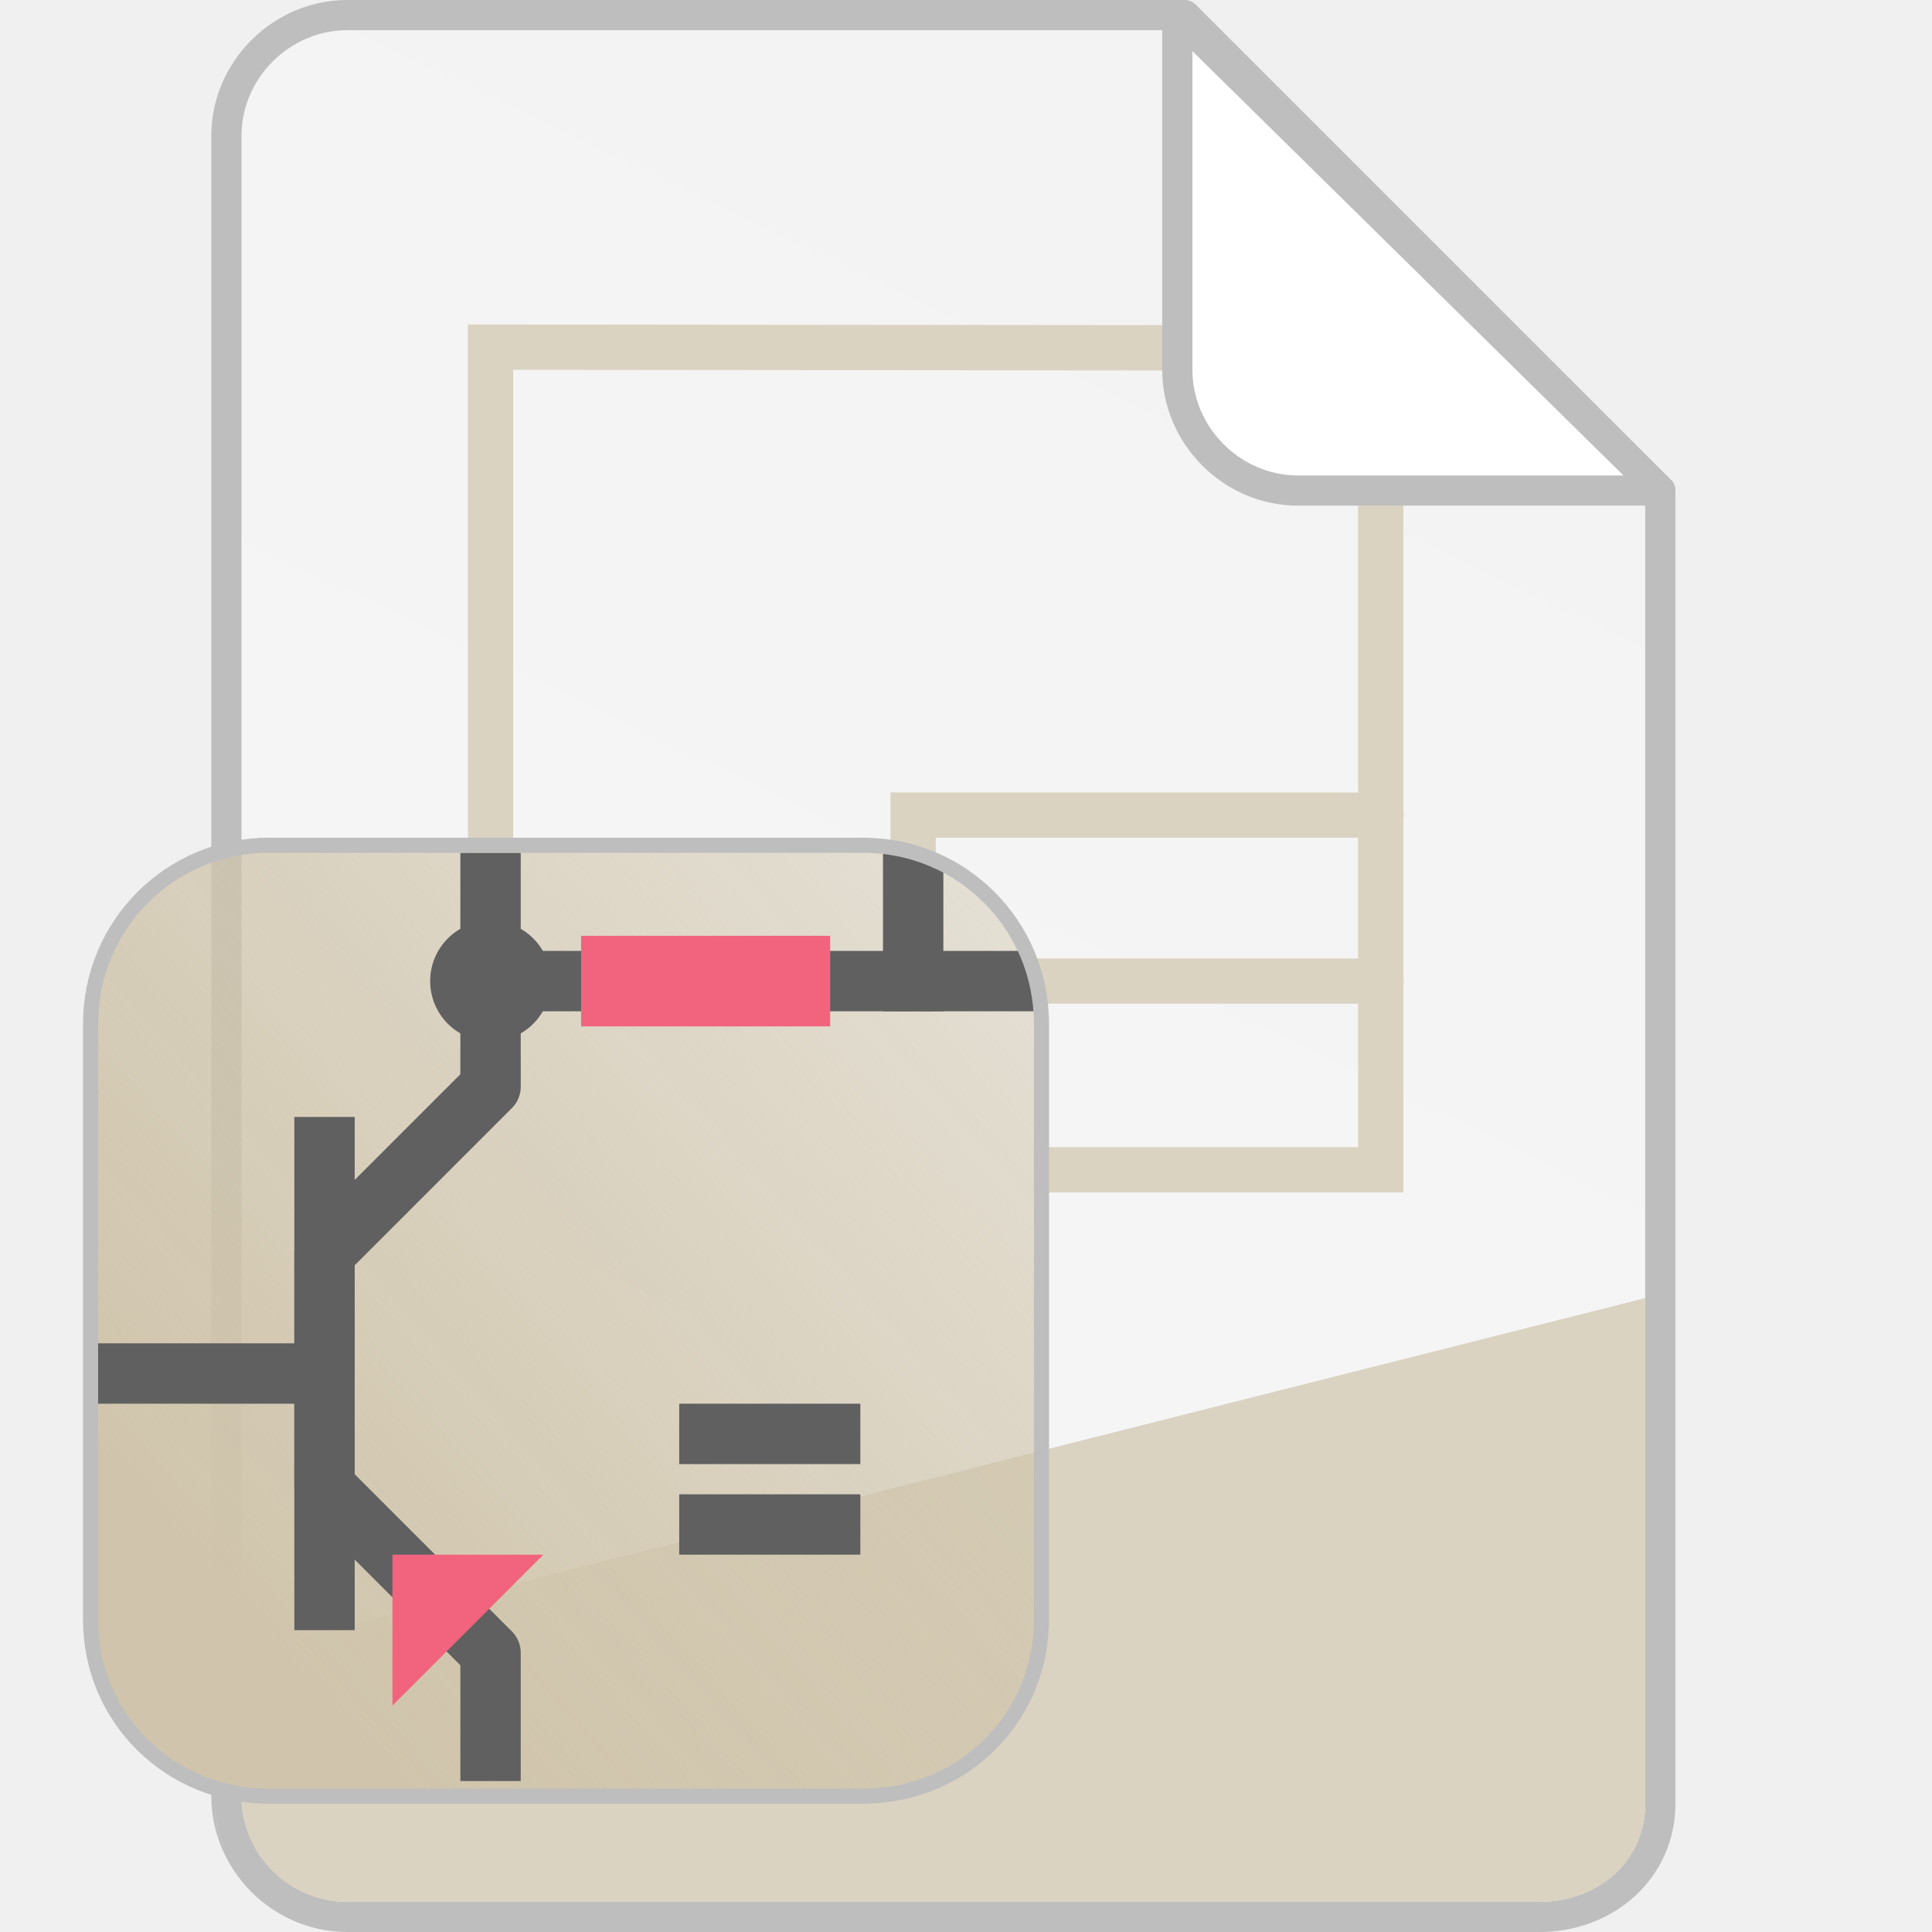
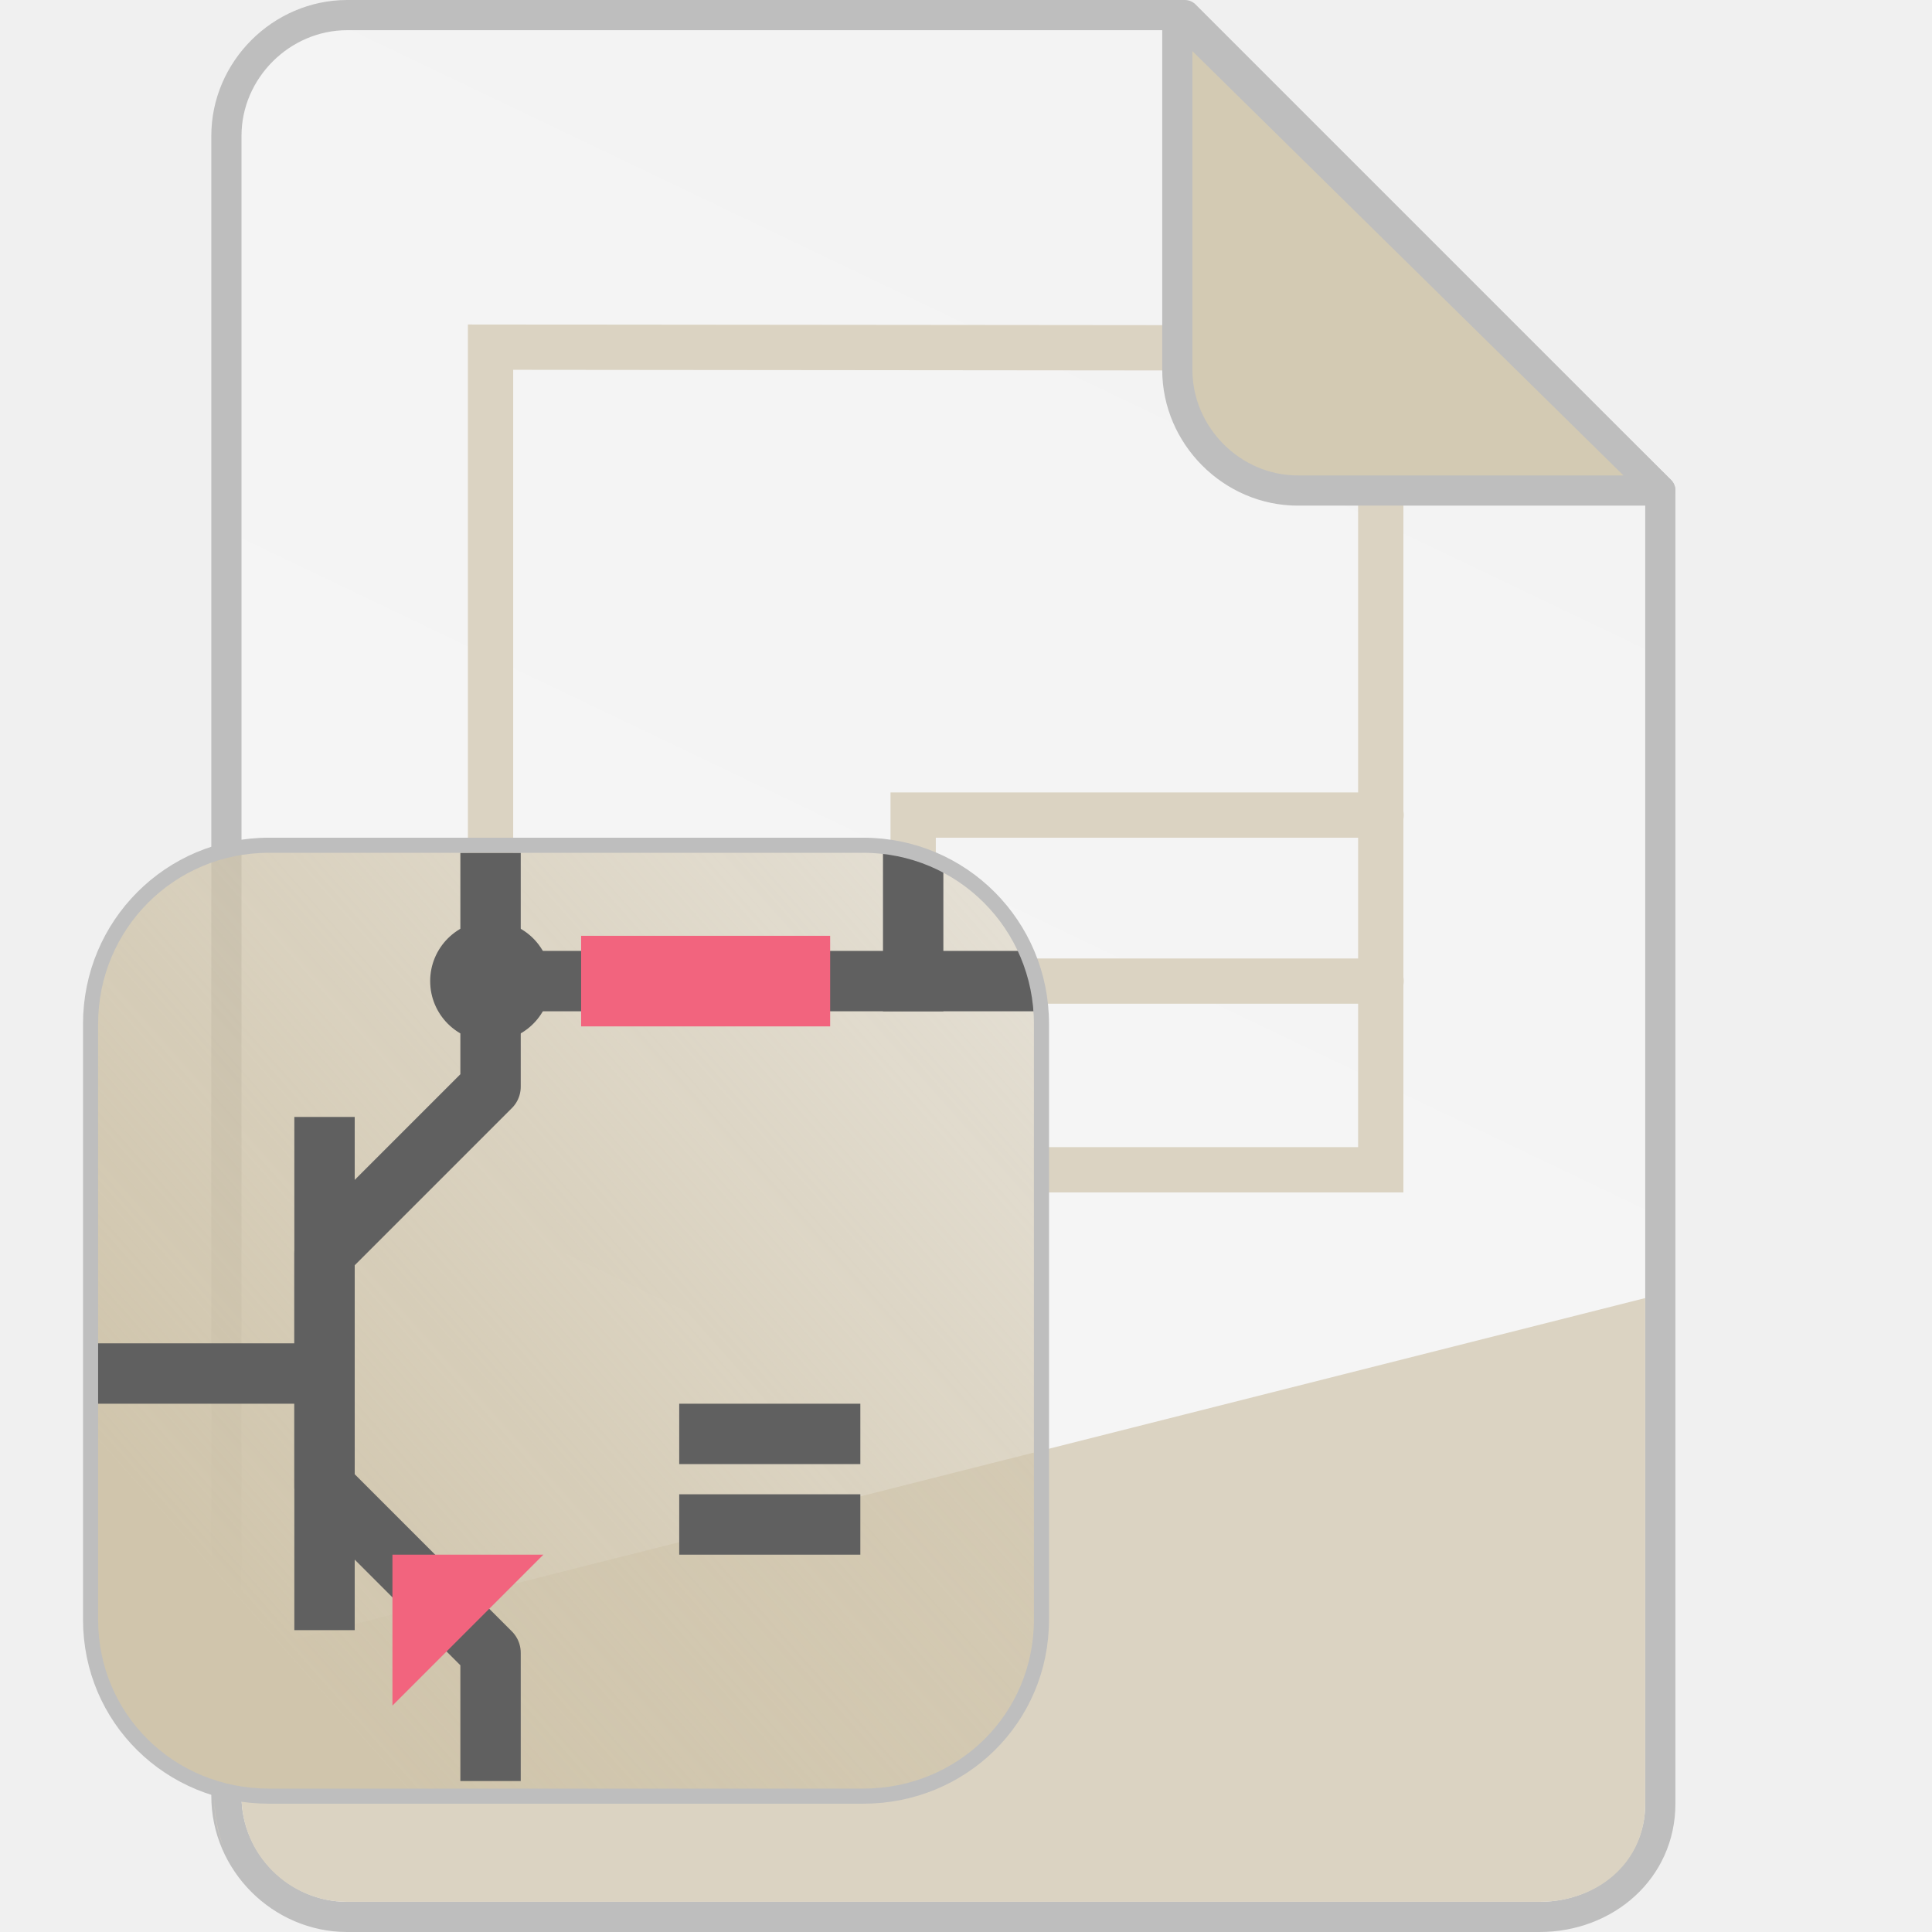
<svg xmlns="http://www.w3.org/2000/svg" xmlns:xlink="http://www.w3.org/1999/xlink" id="Слой_1" data-name="Слой 1" viewBox="0 0 256 256" version="1.1" width="256" height="256">
  <defs id="defs159429">
    <marker style="overflow:visible" id="marker3727" refX="0" refY="0" orient="auto">
      <path transform="matrix(0.2,0,0,0.2,1.48,0.2)" style="fill:#c9ddc9;fill-opacity:1;fill-rule:evenodd;stroke:#c9ddc9;stroke-width:1pt;stroke-opacity:1" d="m -2.5,-1 c 0,2.76 -2.24,5 -5,5 -2.76,0 -5,-2.24 -5,-5 0,-2.76 2.24,-5 5,-5 2.76,0 5,2.24 5,5 z" id="path3725" />
    </marker>
    <style id="style159427">.cls-1{fill:#1a81c4;}</style>
    <linearGradient xlink:href="#radialGradient1350" id="linearGradient5941" gradientUnits="userSpaceOnUse" gradientTransform="matrix(3.72454,0,0,3.72454,365.2063,282.4442)" x1="-160.867" y1="118.533" x2="-67.733" y2="-76.2" />
    <radialGradient id="radialGradient1350" cx="50.009" cy="23.272" r="28.023" gradientTransform="matrix(0,-0.4596185,0.818261,0,80.07145,-81.23916)" gradientUnits="userSpaceOnUse">
      <stop offset="0" stop-color="#2b4bed" id="stop1346" style="stop-color:#ffffff;stop-opacity:1" />
      <stop offset="1" stop-color="#2b2fb7" id="stop1348" style="stop-color:#f3f3f3;stop-opacity:1" />
    </radialGradient>
    <radialGradient id="radialGradient1350-3" cx="50.009" cy="23.272" r="28.023" gradientTransform="matrix(0,-0.4596185,0.818261,0,80.07145,-81.23916)" gradientUnits="userSpaceOnUse">
      <stop offset="0" stop-color="#2b4bed" id="stop1346-6" style="stop-color:#ffffff;stop-opacity:1" />
      <stop offset="1" stop-color="#2b2fb7" id="stop1348-7" style="stop-color:#f3f3f3;stop-opacity:1" />
    </radialGradient>
    <clipPath clipPathUnits="userSpaceOnUse" id="clipPath1720">
      <rect style="fill:none;fill-opacity:1;stroke:#333333;stroke-width:2;stroke-linecap:round;stroke-linejoin:round;stroke-miterlimit:4;stroke-dasharray:none;stroke-opacity:1" id="rect1722" width="16" height="16" x="8" y="5" ry="2.656" />
    </clipPath>
    <clipPath clipPathUnits="userSpaceOnUse" id="clipPath2395">
      <rect style="fill:none;fill-opacity:1;stroke:#333333;stroke-width:2;stroke-linecap:round;stroke-linejoin:round;stroke-miterlimit:4;stroke-dasharray:none;stroke-opacity:1" id="rect2393" width="16" height="16" x="8" y="5" ry="2.656" />
    </clipPath>
    <radialGradient id="radialGradient1350-5" cx="50.009" cy="23.272" r="28.023" gradientTransform="matrix(0,-0.4596185,0.818261,0,80.07145,-81.23916)" gradientUnits="userSpaceOnUse">
      <stop offset="0" stop-color="#2b4bed" id="stop1346-3" style="stop-color:#ffffff;stop-opacity:1" />
      <stop offset="1" stop-color="#2b2fb7" id="stop1348-5" style="stop-color:#f3f3f3;stop-opacity:1" />
    </radialGradient>
    <radialGradient id="radialGradient2461" cx="50.009" cy="23.272" r="28.023" gradientTransform="matrix(0,-0.4596185,0.818261,0,80.07145,-81.23916)" gradientUnits="userSpaceOnUse">
      <stop offset="0" stop-color="#2b4bed" id="stop2457" style="stop-color:#ffffff;stop-opacity:1" />
      <stop offset="1" stop-color="#2b2fb7" id="stop2459" style="stop-color:#f3f3f3;stop-opacity:1" />
    </radialGradient>
    <clipPath clipPathUnits="userSpaceOnUse" id="clipPath1720-0">
      <rect style="fill:none;fill-opacity:1;stroke:#333333;stroke-width:2;stroke-linecap:round;stroke-linejoin:round;stroke-miterlimit:4;stroke-dasharray:none;stroke-opacity:1" id="rect1722-9" width="16" height="16" x="8" y="5" ry="2.656" />
    </clipPath>
    <clipPath clipPathUnits="userSpaceOnUse" id="clipPath2473">
      <rect style="fill:none;fill-opacity:1;stroke:#333333;stroke-width:2;stroke-linecap:round;stroke-linejoin:round;stroke-miterlimit:4;stroke-dasharray:none;stroke-opacity:1" id="rect2471" width="16" height="16" x="8" y="5" ry="2.656" />
    </clipPath>
    <radialGradient id="radialGradient1350-7" cx="50.009" cy="23.272" r="28.023" gradientTransform="matrix(0,-0.4596185,0.818261,0,80.07145,-81.23916)" gradientUnits="userSpaceOnUse">
      <stop offset="0" stop-color="#2b4bed" id="stop1346-36" style="stop-color:#ffffff;stop-opacity:1" />
      <stop offset="1" stop-color="#2b2fb7" id="stop1348-1" style="stop-color:#f3f3f3;stop-opacity:1" />
    </radialGradient>
    <radialGradient id="radialGradient2612" cx="50.009" cy="23.272" r="28.023" gradientTransform="matrix(0,-0.4596185,0.818261,0,80.07145,-81.23916)" gradientUnits="userSpaceOnUse">
      <stop offset="0" stop-color="#2b4bed" id="stop2608" style="stop-color:#ffffff;stop-opacity:1" />
      <stop offset="1" stop-color="#2b2fb7" id="stop2610" style="stop-color:#f3f3f3;stop-opacity:1" />
    </radialGradient>
    <clipPath clipPathUnits="userSpaceOnUse" id="clipPath1720-7">
      <rect style="fill:none;fill-opacity:1;stroke:#333333;stroke-width:2;stroke-linecap:round;stroke-linejoin:round;stroke-miterlimit:4;stroke-dasharray:none;stroke-opacity:1" id="rect1722-8" width="16" height="16" x="8" y="5" ry="2.656" />
    </clipPath>
    <clipPath clipPathUnits="userSpaceOnUse" id="clipPath2624">
      <rect style="fill:none;fill-opacity:1;stroke:#333333;stroke-width:2;stroke-linecap:round;stroke-linejoin:round;stroke-miterlimit:4;stroke-dasharray:none;stroke-opacity:1" id="rect2622" width="16" height="16" x="8" y="5" ry="2.656" />
    </clipPath>
    <radialGradient id="radialGradient1350-36" cx="50.009" cy="23.272" r="28.023" gradientTransform="matrix(0,-0.4596185,0.818261,0,80.07145,-81.23916)" gradientUnits="userSpaceOnUse">
      <stop offset="0" stop-color="#2b4bed" id="stop1346-7" style="stop-color:#ffffff;stop-opacity:1" />
      <stop offset="1" stop-color="#2b2fb7" id="stop1348-53" style="stop-color:#f3f3f3;stop-opacity:1" />
    </radialGradient>
    <linearGradient id="linearGradient5976">
      <stop style="stop-color:#d0c5ac;stop-opacity:1;" offset="0" id="stop5972" />
      <stop style="stop-color:#d0c5ac;stop-opacity:0;" offset="1" id="stop5974" />
    </linearGradient>
    <linearGradient xlink:href="#linearGradient5976" id="linearGradient1260" gradientUnits="userSpaceOnUse" gradientTransform="matrix(3.626218,0,0,3.746458,361.1039,599.6952)" x1="-93.133" y1="-105.833" x2="-42.333" y2="-152.4" />
  </defs>
  <g id="g937">
    <path id="path5939" style="fill:url(#linearGradient5941);fill-opacity:1;stroke:#bebebe;stroke-width:4;stroke-linecap:square;stroke-linejoin:round;stroke-miterlimit:4;stroke-dasharray:none;stroke-dashoffset:0;stroke-opacity:1;paint-order:normal" d="m 46,2 h 111 l 63,63 v 174 c 0,8.735 -7.265,15 -16,15 H 46 c -8.735,0 -16,-7.265 -16,-16 V 18 C 30,9.265 37.265,2.011 46,2 Z" />
    <path id="path5956" style="fill:#dbd3c2;fill-opacity:1;stroke:none;stroke-width:0.745;stroke-linecap:square;stroke-linejoin:round;stroke-miterlimit:4;stroke-dasharray:none;stroke-dashoffset:0;stroke-opacity:1;paint-order:normal" d="M 218,172 32,219 v 19 c 0,7.736 6.265,14 14,14 h 158 c 7.735,0 14.043,-5.265 14,-13 z M 28.424,238.371 v 0.371 c 0,2.267 0.492,4.407 1.346,6.351 -0.858,-2.073 -1.346,-4.339 -1.346,-6.722 z" />
    <path style="fill:none;stroke:#dbd3c2;stroke-width:6;stroke-linecap:square;stroke-miterlimit:4;stroke-dasharray:none;stroke-opacity:1;paint-order:fill markers stroke" d="M 65.001,118 65,46 182.957,46.113 V 155 H 140" id="path880" />
    <path style="color:#000000;font-style:normal;font-variant:normal;font-weight:normal;font-stretch:normal;font-size:medium;line-height:normal;font-family:sans-serif;font-variant-ligatures:normal;font-variant-position:normal;font-variant-caps:normal;font-variant-numeric:normal;font-variant-alternates:normal;font-variant-east-asian:normal;font-feature-settings:normal;font-variation-settings:normal;text-indent:0;text-align:start;text-decoration:none;text-decoration-line:none;text-decoration-style:solid;text-decoration-color:#000000;letter-spacing:normal;word-spacing:normal;text-transform:none;writing-mode:lr-tb;direction:ltr;text-orientation:mixed;dominant-baseline:auto;baseline-shift:baseline;text-anchor:start;white-space:normal;shape-padding:0;shape-margin:0;inline-size:0;clip-rule:nonzero;display:inline;overflow:visible;visibility:visible;isolation:auto;mix-blend-mode:normal;color-interpolation:sRGB;color-interpolation-filters:linearRGB;solid-color:#000000;solid-opacity:1;vector-effect:none;fill:#000000;fill-opacity:0;fill-rule:nonzero;stroke:none;stroke-width:5.214;stroke-linecap:round;stroke-linejoin:miter;stroke-miterlimit:4;stroke-dasharray:none;stroke-dashoffset:0;stroke-opacity:1;paint-order:fill markers stroke;color-rendering:auto;image-rendering:auto;shape-rendering:auto;text-rendering:auto;enable-background:accumulate;stop-color:#000000" d="m 107.018,43.577 h 59.127 c 1.092,0 1.971,0.879 1.971,1.971 v 27.593 c 0,1.092 -0.879,1.971 -1.971,1.971 h -59.127 c -1.092,0 -1.971,-0.879 -1.971,-1.971 V 45.548 c 0,-1.092 0.879,-1.971 1.971,-1.971 z" id="path6035" />
-     <path id="path5943" style="fill:#ffffff;fill-opacity:1;stroke:#bebebe;stroke-width:4;stroke-linecap:square;stroke-linejoin:round;stroke-miterlimit:4;stroke-dasharray:none;stroke-dashoffset:0;stroke-opacity:1;paint-order:normal" d="m 156,2 v 47 c 0,8.735 7.265,16.013 16,16 h 48 z" />
+     <path id="path5943" style="fill:#d3cab3;fill-opacity:1;stroke:#bebebe;stroke-width:4;stroke-linecap:square;stroke-linejoin:round;stroke-miterlimit:4;stroke-dasharray:none;stroke-dashoffset:0;stroke-opacity:1;paint-order:normal" d="m 156,2 v 47 c 0,8.735 7.265,16.013 16,16 h 48 z" />
    <path style="fill:none;stroke:#dbd3c2;stroke-width:6;stroke-linecap:round;stroke-miterlimit:4;stroke-dasharray:none;stroke-opacity:1;paint-order:fill markers stroke" d="m 183,108 h -62 v 20" id="path3265" />
    <path style="fill:none;stroke:#dbd3c2;stroke-width:6;stroke-linecap:round;stroke-miterlimit:4;stroke-dasharray:none;stroke-opacity:1;paint-order:fill markers stroke" d="M 183,130 H 122" id="path1203" />
    <path style="color:#000000;font-style:normal;font-variant:normal;font-weight:normal;font-stretch:normal;font-size:medium;line-height:normal;font-family:sans-serif;font-variant-ligatures:normal;font-variant-position:normal;font-variant-caps:normal;font-variant-numeric:normal;font-variant-alternates:normal;font-variant-east-asian:normal;font-feature-settings:normal;font-variation-settings:normal;text-indent:0;text-align:start;text-decoration:none;text-decoration-line:none;text-decoration-style:solid;text-decoration-color:#000000;letter-spacing:normal;word-spacing:normal;text-transform:none;writing-mode:lr-tb;direction:ltr;text-orientation:mixed;dominant-baseline:auto;baseline-shift:baseline;text-anchor:start;white-space:normal;shape-padding:0;shape-margin:0;inline-size:0;clip-rule:nonzero;display:inline;overflow:visible;visibility:visible;isolation:auto;mix-blend-mode:normal;color-interpolation:sRGB;color-interpolation-filters:linearRGB;solid-color:#000000;solid-opacity:1;vector-effect:none;fill:url(#linearGradient1260);fill-opacity:1;fill-rule:nonzero;stroke:none;stroke-width:2.014;stroke-linecap:square;stroke-linejoin:round;stroke-miterlimit:4;stroke-dasharray:none;stroke-dashoffset:0;stroke-opacity:1;paint-order:markers stroke fill;color-rendering:auto;image-rendering:auto;shape-rendering:auto;text-rendering:auto;enable-background:accumulate;stop-color:#000000" d="M 35.625,112 H 114.375 c 13.088,0 23.625,10.559 23.625,23.676 V 214.594 C 138,227.711 127.463,238 114.375,238 H 35.625 C 22.537,238 12,227.711 12,214.594 V 135.676 C 12,122.559 22.537,112 35.625,112 Z" id="path1600" />
    <path style="fill:#dbd3c2;fill-opacity:1;stroke:#606060;stroke-width:8;stroke-linecap:square;stroke-linejoin:round;stroke-miterlimit:4;stroke-dasharray:none;stroke-opacity:1;paint-order:fill markers stroke" d="M 110,190 H 94" id="path1205" />
    <path style="fill:#dbd3c2;fill-opacity:1;stroke:#606060;stroke-width:8;stroke-linecap:square;stroke-linejoin:round;stroke-miterlimit:4;stroke-dasharray:none;stroke-opacity:1;paint-order:fill markers stroke" d="M 110,202 H 94" id="path1207" />
    <path id="path1608" style="color:#000000;font-style:normal;font-variant:normal;font-weight:normal;font-stretch:normal;font-size:medium;line-height:normal;font-family:sans-serif;font-variant-ligatures:normal;font-variant-position:normal;font-variant-caps:normal;font-variant-numeric:normal;font-variant-alternates:normal;font-variant-east-asian:normal;font-feature-settings:normal;font-variation-settings:normal;text-indent:0;text-align:start;text-decoration:none;text-decoration-line:none;text-decoration-style:solid;text-decoration-color:#000000;letter-spacing:normal;word-spacing:normal;text-transform:none;writing-mode:lr-tb;direction:ltr;text-orientation:mixed;dominant-baseline:auto;baseline-shift:baseline;text-anchor:start;white-space:normal;shape-padding:0;shape-margin:0;inline-size:0;clip-rule:nonzero;display:inline;overflow:visible;visibility:visible;isolation:auto;mix-blend-mode:normal;color-interpolation:sRGB;color-interpolation-filters:linearRGB;solid-color:#000000;solid-opacity:1;vector-effect:none;fill:#606060;fill-opacity:1;fill-rule:nonzero;stroke:none;stroke-linecap:square;stroke-linejoin:round;stroke-miterlimit:4;stroke-dasharray:none;stroke-dashoffset:0;stroke-opacity:1;paint-order:fill markers stroke;color-rendering:auto;image-rendering:auto;shape-rendering:auto;text-rendering:auto;enable-background:accumulate;stop-color:#000000" d="M 117,112.43 V 130 v 4 h 8 v -4 -14.424 c -2.406,-1.508 -5.106,-2.591 -8,-3.146 z" />
    <path id="path1614" style="color:#000000;font-style:normal;font-variant:normal;font-weight:normal;font-stretch:normal;font-size:medium;line-height:normal;font-family:sans-serif;font-variant-ligatures:normal;font-variant-position:normal;font-variant-caps:normal;font-variant-numeric:normal;font-variant-alternates:normal;font-variant-east-asian:normal;font-feature-settings:normal;font-variation-settings:normal;text-indent:0;text-align:start;text-decoration:none;text-decoration-line:none;text-decoration-style:solid;text-decoration-color:#000000;letter-spacing:normal;word-spacing:normal;text-transform:none;writing-mode:lr-tb;direction:ltr;text-orientation:mixed;dominant-baseline:auto;baseline-shift:baseline;text-anchor:start;white-space:normal;shape-padding:0;shape-margin:0;inline-size:0;clip-rule:nonzero;display:inline;overflow:visible;visibility:visible;isolation:auto;mix-blend-mode:normal;color-interpolation:sRGB;color-interpolation-filters:linearRGB;solid-color:#000000;solid-opacity:1;vector-effect:none;fill:#606060;fill-opacity:1;fill-rule:nonzero;stroke:none;stroke-linecap:square;stroke-linejoin:round;stroke-miterlimit:4;stroke-dasharray:none;stroke-dashoffset:0;stroke-opacity:1;paint-order:fill markers stroke;color-rendering:auto;image-rendering:auto;shape-rendering:auto;text-rendering:auto;enable-background:accumulate;stop-color:#000000" d="m 60.729,126 v 8 h 4 H 135 h 2 c -0.176,-2.835 -0.849,-5.53 -1.936,-8 H 64.729 Z" />
    <path style="fill:#dbd3c2;fill-opacity:1;stroke:#f2647e;stroke-width:12;stroke-linecap:square;stroke-linejoin:round;stroke-miterlimit:4;stroke-dasharray:none;stroke-opacity:1;paint-order:fill markers stroke" d="M 104,130 H 83" id="path1209" />
    <circle style="fill:#606060;fill-opacity:1;stroke:#bebebe;stroke-width:0;stroke-linecap:square;stroke-linejoin:round;stroke-miterlimit:4;stroke-dasharray:none;stroke-opacity:1;paint-order:fill markers stroke" id="path1587" cx="65" cy="130" r="8" />
    <path style="fill:none;fill-opacity:1;stroke:#606060;stroke-width:8;stroke-linecap:square;stroke-linejoin:round;stroke-miterlimit:4;stroke-dasharray:none;stroke-opacity:1;paint-order:fill markers stroke" d="m 65,117 v 27 l -22,22 v 31 l 22,22 v 13" id="path1589" />
    <path style="fill:#f2647e;fill-opacity:1;stroke:#606060;stroke-width:8;stroke-linecap:square;stroke-linejoin:round;stroke-miterlimit:4;stroke-dasharray:none;stroke-opacity:1;paint-order:fill markers stroke" d="m 43,152 v 60" id="path1591" />
    <path style="fill:#f2647e;fill-opacity:1;stroke:#606060;stroke-width:8;stroke-linecap:square;stroke-linejoin:round;stroke-miterlimit:4;stroke-dasharray:none;stroke-opacity:1;paint-order:fill markers stroke" d="M 16,182 H 42" id="path1593" />
    <path style="fill:#f2647e;fill-opacity:1;stroke:none;stroke-width:12;stroke-linecap:square;stroke-linejoin:round;stroke-miterlimit:4;stroke-dasharray:none;stroke-opacity:1;paint-order:fill markers stroke" d="M 72,206 H 52 v 20 z" id="path1211" />
    <path style="color:#000000;font-style:normal;font-variant:normal;font-weight:normal;font-stretch:normal;font-size:medium;line-height:normal;font-family:sans-serif;font-variant-ligatures:normal;font-variant-position:normal;font-variant-caps:normal;font-variant-numeric:normal;font-variant-alternates:normal;font-variant-east-asian:normal;font-feature-settings:normal;font-variation-settings:normal;text-indent:0;text-align:start;text-decoration:none;text-decoration-line:none;text-decoration-style:solid;text-decoration-color:#000000;letter-spacing:normal;word-spacing:normal;text-transform:none;writing-mode:lr-tb;direction:ltr;text-orientation:mixed;dominant-baseline:auto;baseline-shift:baseline;text-anchor:start;white-space:normal;shape-padding:0;shape-margin:0;inline-size:0;clip-rule:nonzero;display:inline;overflow:visible;visibility:visible;isolation:auto;mix-blend-mode:normal;color-interpolation:sRGB;color-interpolation-filters:linearRGB;solid-color:#000000;solid-opacity:1;vector-effect:none;fill:none;fill-opacity:1;fill-rule:nonzero;stroke:#bebebe;stroke-width:2;stroke-linecap:square;stroke-linejoin:round;stroke-miterlimit:4;stroke-dasharray:none;stroke-dashoffset:0;stroke-opacity:1;paint-order:markers stroke fill;color-rendering:auto;image-rendering:auto;shape-rendering:auto;text-rendering:auto;enable-background:accumulate;stop-color:#000000" d="M 35.625,112 H 114.375 c 13.088,0 23.625,10.559 23.625,23.676 V 214.594 C 138,227.711 127.463,238 114.375,238 H 35.625 C 22.537,238 12,227.711 12,214.594 V 135.676 C 12,122.559 22.537,112 35.625,112 Z" id="path1630" />
  </g>
</svg>
